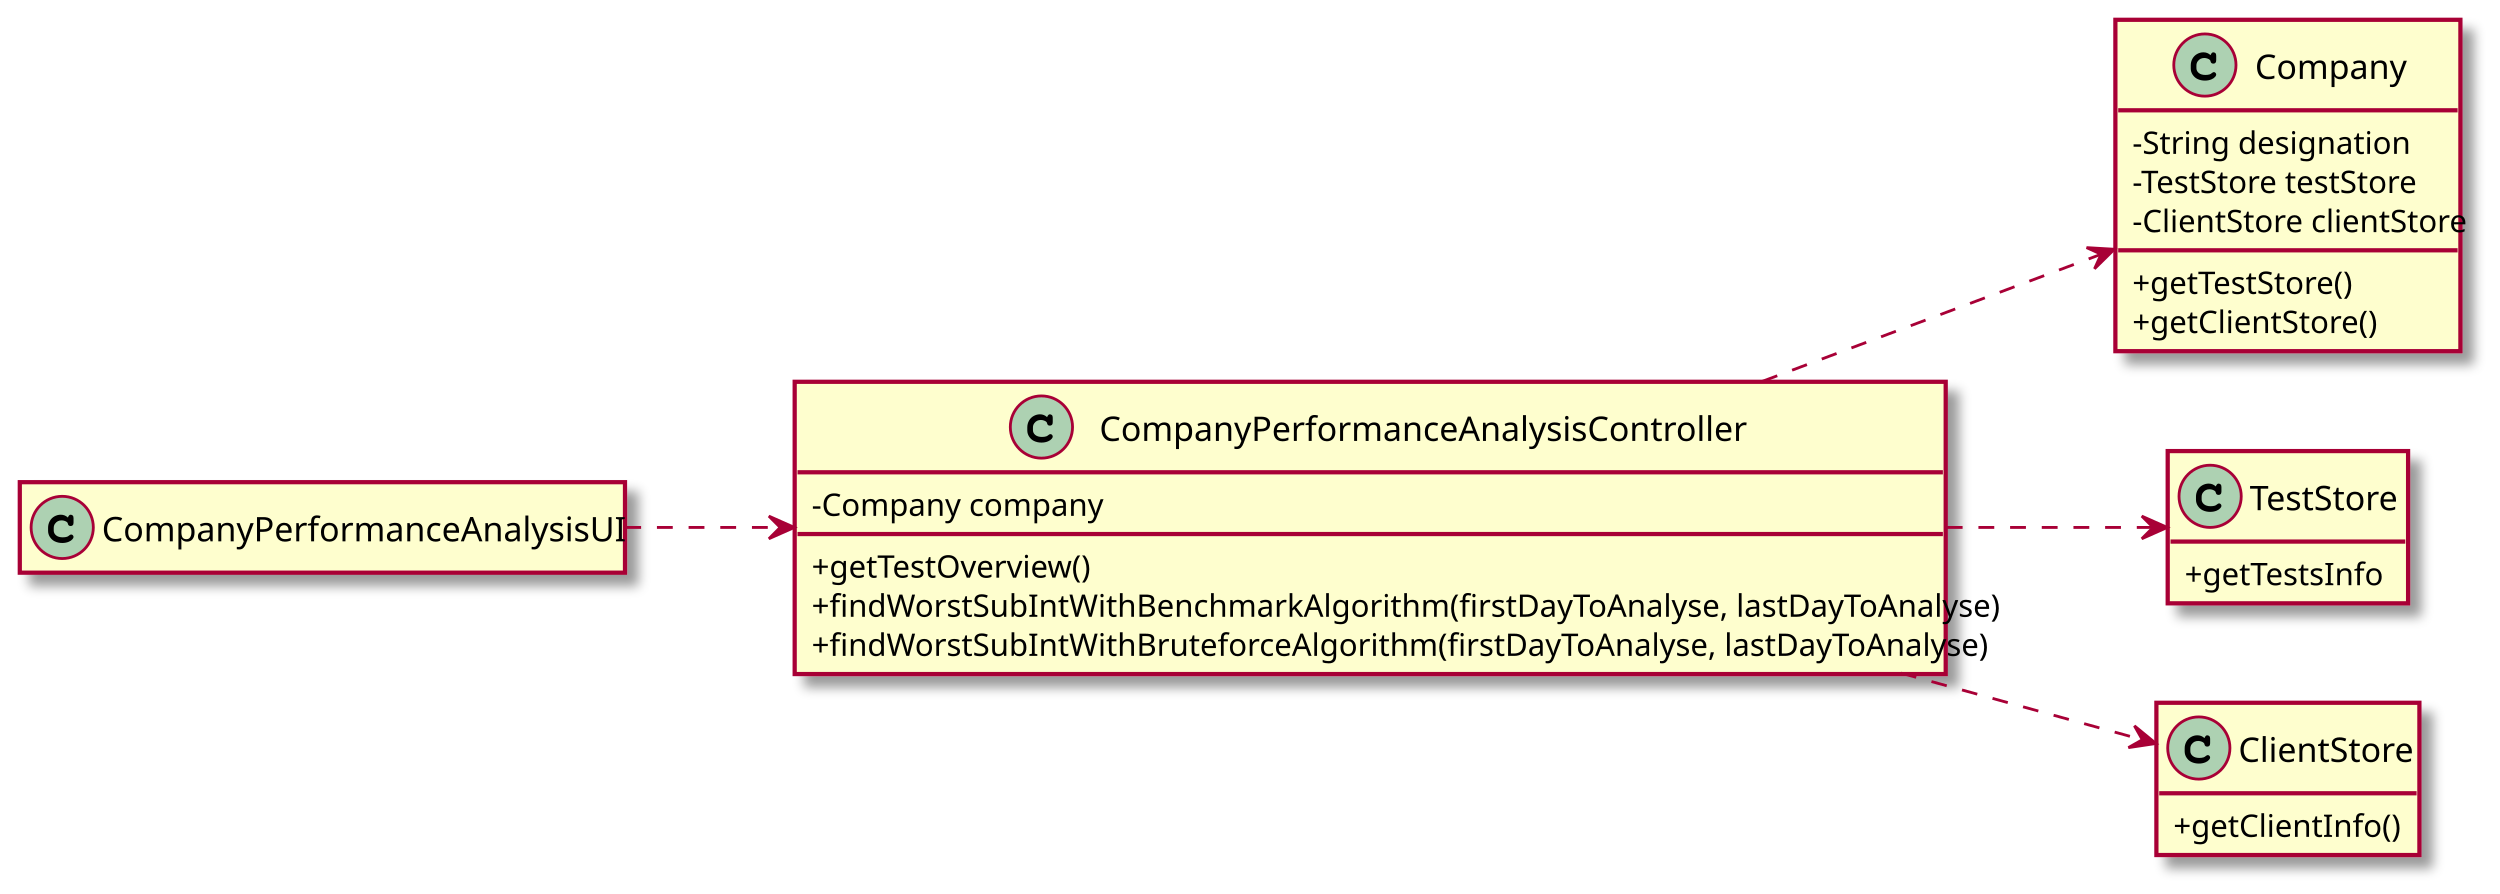
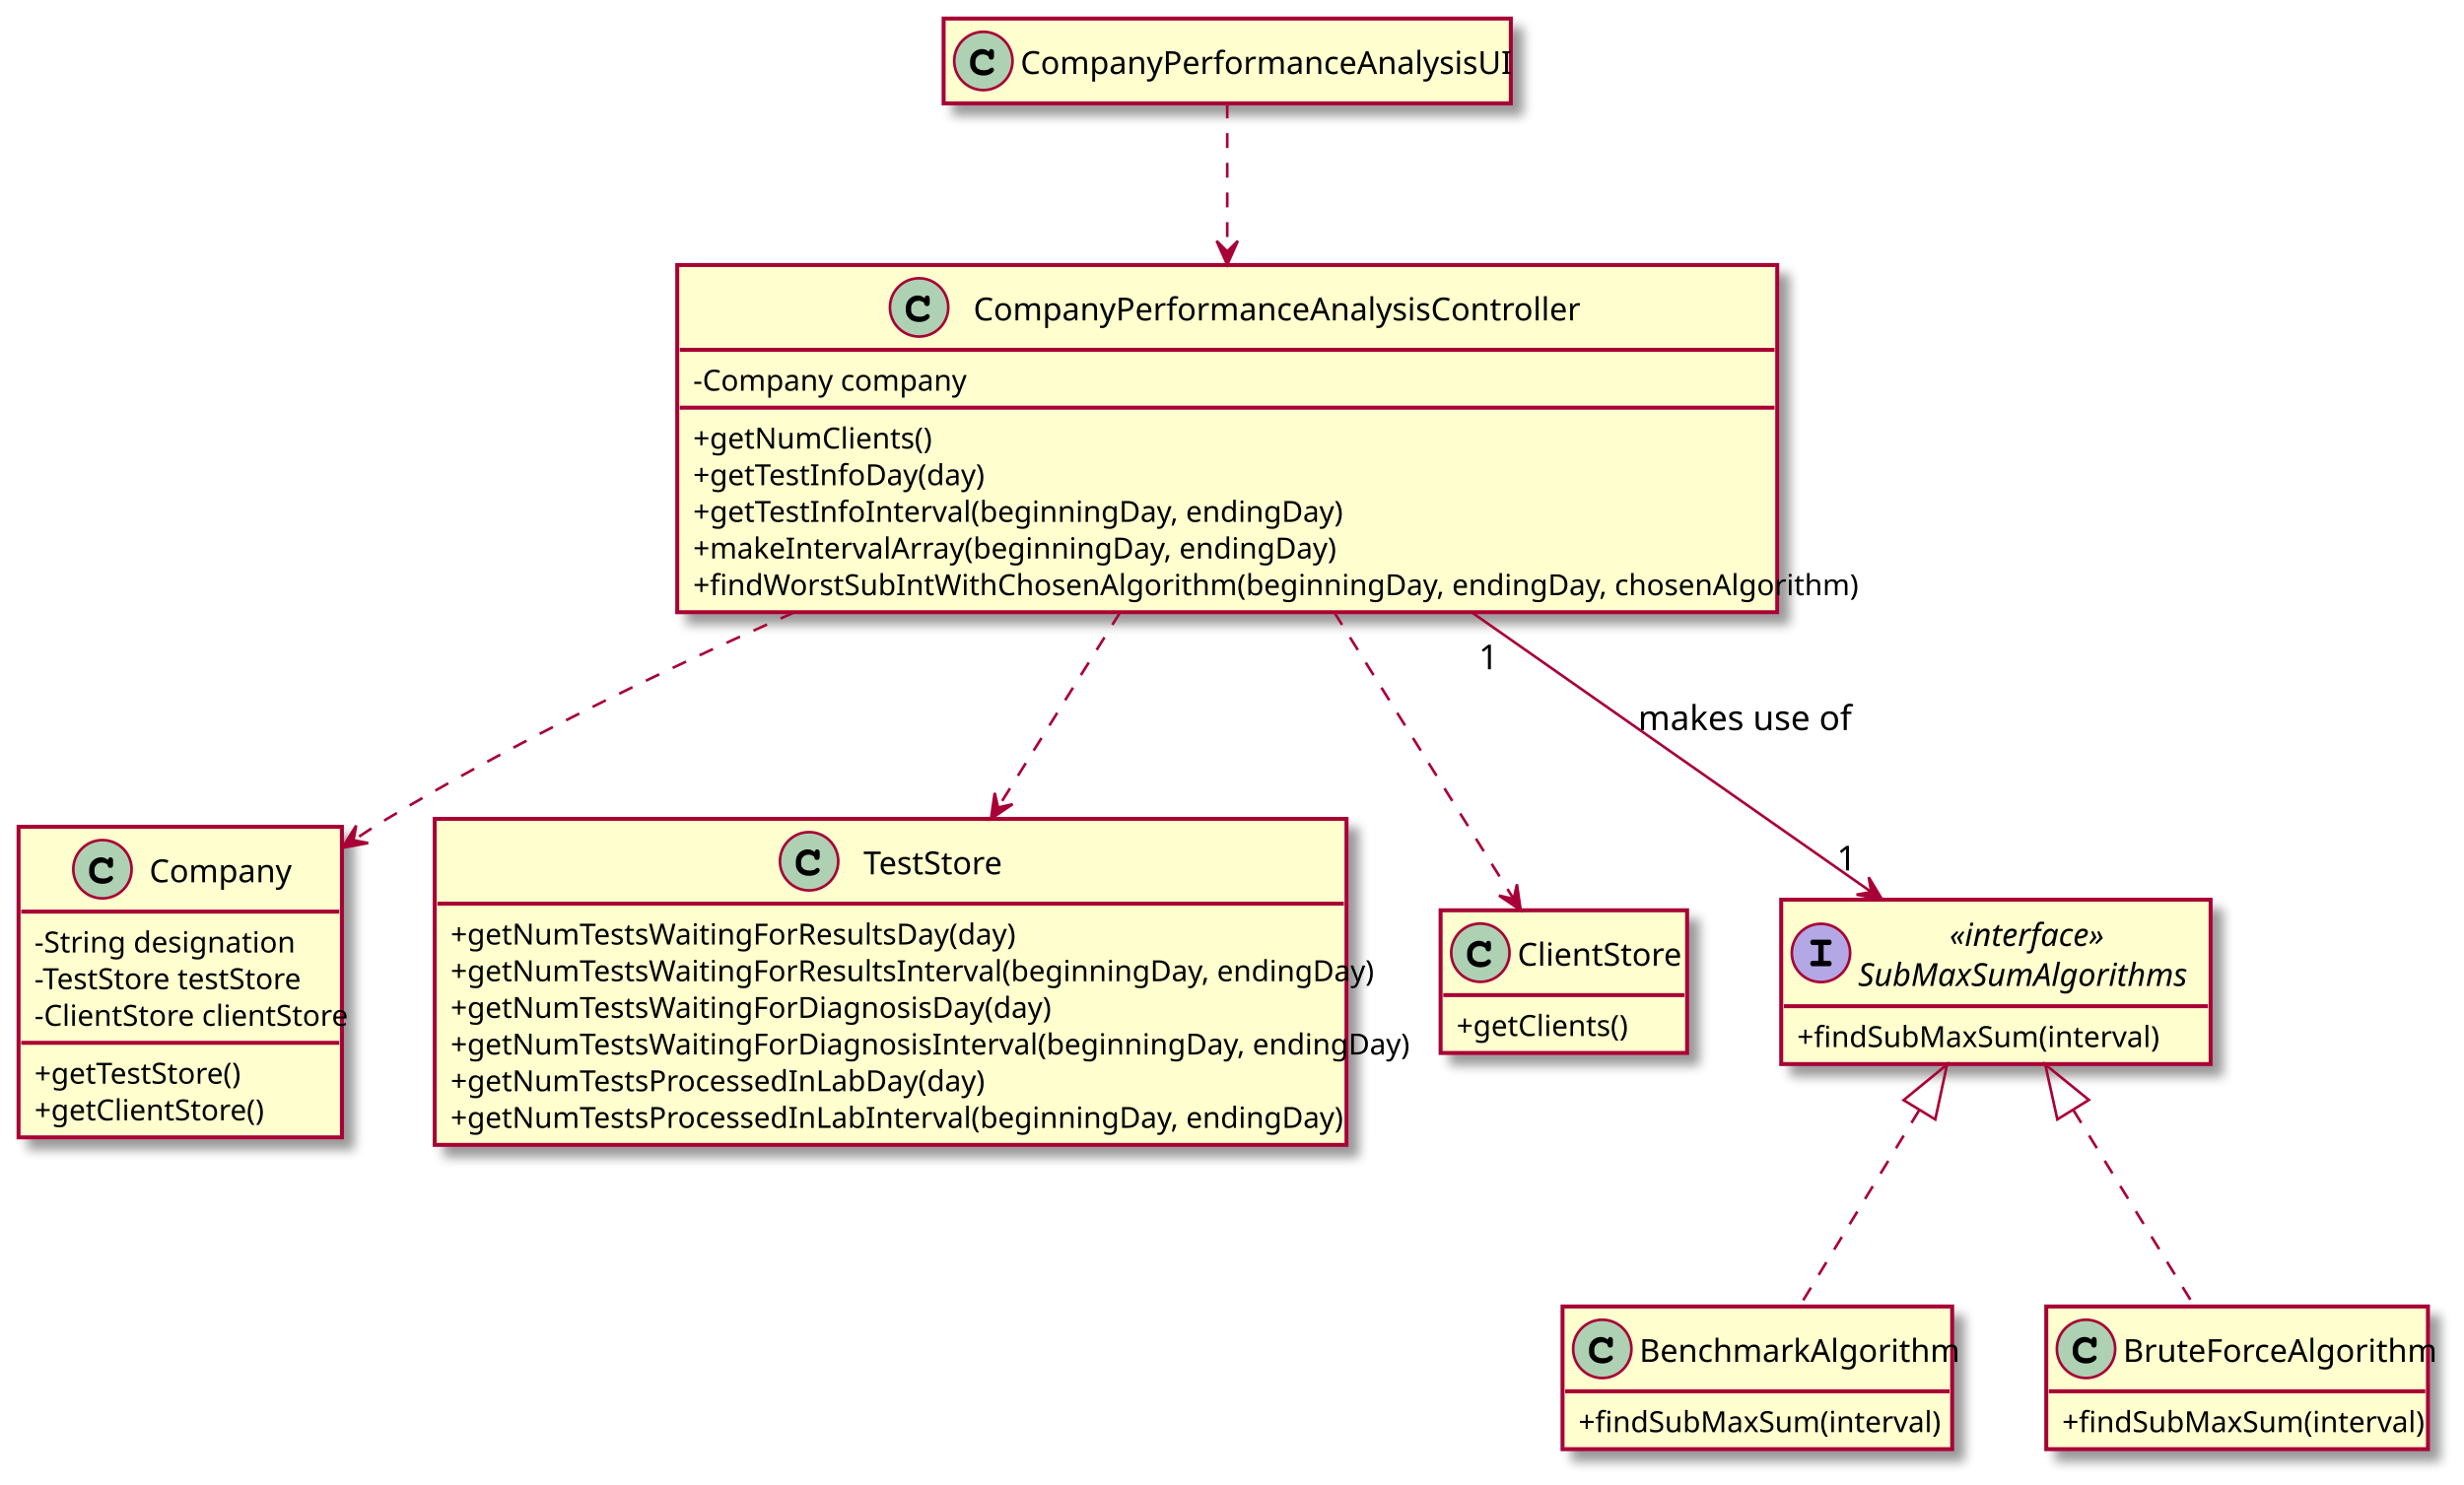
- <svg xmlns="http://www.w3.org/2000/svg" contentScriptType="application/ecmascript" contentStyleType="text/css" height="395px" preserveAspectRatio="none" style="width:1105px;height:395px;background:#FFFFFF;" version="1.1" viewBox="0 0 1105 395" width="1105px" zoomAndPan="magnify">
+ <svg xmlns="http://www.w3.org/2000/svg" contentScriptType="application/ecmascript" contentStyleType="text/css" height="700px" preserveAspectRatio="none" style="width:1162px;height:700px;background:#FFFFFF;" version="1.1" viewBox="0 0 1162 700" width="1162.5px" zoomAndPan="magnify">
  <defs>
-     <filter height="300%" id="flgx5p8wr7rjg" width="300%" x="-1" y="-1">
+     <filter height="300%" id="f12dt2mc6nvc9p" width="300%" x="-1" y="-1">
      <feGaussianBlur result="blurOut" stdDeviation="2.5" />
      <feColorMatrix in="blurOut" result="blurOut2" type="matrix" values="0 0 0 0 0 0 0 0 0 0 0 0 0 0 0 0 0 0 .4 0" />
      <feOffset dx="5.0" dy="5.0" in="blurOut2" result="blurOut3" />
      <feBlend in="SourceGraphic" in2="blurOut3" mode="normal" />
    </filter>
  </defs>
  <g>
-     <rect codeLine="6" fill="#FEFECE" filter="url(#flgx5p8wr7rjg)" height="146.475" id="Company" style="stroke:#A80036;stroke-width:1.875;" width="152.5" x="935" y="8.75" />
-     <ellipse cx="974.562" cy="28.75" fill="#ADD1B2" rx="13.75" ry="13.75" style="stroke:#A80036;stroke-width:1.25;" />
-     <path d="M977.062,24.375 Q977.316,23.75 977.609,23.438 Q977.902,23.125 978.234,23.125 Q978.82,23.125 979.191,23.477 Q979.562,23.828 979.562,24.648 L979.562,26.602 Q979.562,27.422 979.211,27.773 Q978.859,28.125 978.312,28.125 Q977.824,28.125 977.512,27.91 Q977.199,27.695 977.062,27.129 Q977.004,26.738 976.789,26.523 Q976.398,26.113 975.695,25.879 Q974.992,25.625 974.289,25.625 Q973.41,25.625 972.668,25.977 Q971.945,26.328 971.379,27.109 Q970.812,27.891 970.812,28.965 L970.812,30.117 Q970.812,31.406 971.867,32.266 Q972.922,33.125 974.797,33.125 Q975.91,33.125 976.691,32.871 Q977.141,32.734 977.648,32.285 Q977.981,32.031 978.156,31.953 Q978.332,31.875 978.547,31.875 Q978.957,31.875 979.25,32.207 Q979.562,32.52 979.562,32.969 Q979.562,33.398 979.133,33.906 Q978.508,34.648 977.512,35.059 Q976.203,35.625 974.602,35.625 Q972.727,35.625 971.223,34.883 Q970.012,34.297 969.152,33.027 Q968.312,31.758 968.312,30.254 L968.312,28.887 Q968.312,27.324 969.055,25.957 Q969.816,24.59 971.125,23.867 Q972.453,23.125 973.938,23.125 Q974.836,23.125 975.617,23.438 Q976.398,23.75 977.062,24.375 Z " fill="#000000" />
-     <text fill="#000000" font-family="sans-serif" font-size="15" lengthAdjust="spacing" textLength="66.25" x="996.688" y="34.888">Company</text>
-     <line style="stroke:#A80036;stroke-width:1.875;" x1="936.25" x2="1086.25" y1="48.75" y2="48.75" />
-     <text fill="#000000" font-family="sans-serif" font-size="13.75" lengthAdjust="spacing" textLength="112.5" x="942.5" y="68.024">-String designation</text>
-     <text fill="#000000" font-family="sans-serif" font-size="13.75" lengthAdjust="spacing" textLength="122.5" x="942.5" y="85.319">-TestStore testStore</text>
-     <text fill="#000000" font-family="sans-serif" font-size="13.75" lengthAdjust="spacing" textLength="137.5" x="942.5" y="102.614">-ClientStore clientStore</text>
-     <line style="stroke:#A80036;stroke-width:1.875;" x1="936.25" x2="1086.25" y1="110.635" y2="110.635" />
-     <text fill="#000000" font-family="sans-serif" font-size="13.75" lengthAdjust="spacing" textLength="95" x="942.5" y="129.908">+getTestStore()</text>
-     <text fill="#000000" font-family="sans-serif" font-size="13.75" lengthAdjust="spacing" textLength="101.25" x="942.5" y="147.203">+getClientStore()</text>
-     <rect codeLine="14" fill="#FEFECE" filter="url(#flgx5p8wr7rjg)" height="67.295" id="TestStore" style="stroke:#A80036;stroke-width:1.875;" width="106.25" x="958.125" y="199.375" />
-     <ellipse cx="976.875" cy="219.375" fill="#ADD1B2" rx="13.75" ry="13.75" style="stroke:#A80036;stroke-width:1.25;" />
-     <path d="M979.375,215 Q979.629,214.375 979.922,214.062 Q980.215,213.75 980.547,213.75 Q981.133,213.75 981.504,214.102 Q981.875,214.453 981.875,215.273 L981.875,217.227 Q981.875,218.047 981.523,218.398 Q981.172,218.75 980.625,218.75 Q980.137,218.75 979.824,218.535 Q979.512,218.32 979.375,217.754 Q979.316,217.363 979.102,217.148 Q978.711,216.738 978.008,216.504 Q977.305,216.25 976.602,216.25 Q975.723,216.25 974.981,216.602 Q974.258,216.953 973.691,217.734 Q973.125,218.516 973.125,219.59 L973.125,220.742 Q973.125,222.031 974.18,222.891 Q975.234,223.75 977.109,223.75 Q978.223,223.75 979.004,223.496 Q979.453,223.359 979.961,222.91 Q980.293,222.656 980.469,222.578 Q980.644,222.5 980.859,222.5 Q981.269,222.5 981.562,222.832 Q981.875,223.144 981.875,223.594 Q981.875,224.023 981.445,224.531 Q980.82,225.273 979.824,225.684 Q978.516,226.25 976.914,226.25 Q975.039,226.25 973.535,225.508 Q972.324,224.922 971.465,223.652 Q970.625,222.383 970.625,220.879 L970.625,219.512 Q970.625,217.949 971.367,216.582 Q972.129,215.215 973.438,214.492 Q974.766,213.75 976.25,213.75 Q977.148,213.75 977.93,214.062 Q978.711,214.375 979.375,215 Z " fill="#000000" />
-     <text fill="#000000" font-family="sans-serif" font-size="15" lengthAdjust="spacing" textLength="66.25" x="994.375" y="225.513">TestStore</text>
-     <line style="stroke:#A80036;stroke-width:1.875;" x1="959.375" x2="1063.125" y1="239.375" y2="239.375" />
-     <text fill="#000000" font-family="sans-serif" font-size="13.75" lengthAdjust="spacing" textLength="82.5" x="965.625" y="258.649">+getTestsInfo</text>
-     <rect codeLine="18" fill="#FEFECE" filter="url(#flgx5p8wr7rjg)" height="67.295" id="ClientStore" style="stroke:#A80036;stroke-width:1.875;" width="116.25" x="953.125" y="310.625" />
-     <ellipse cx="971.875" cy="330.625" fill="#ADD1B2" rx="13.75" ry="13.75" style="stroke:#A80036;stroke-width:1.25;" />
-     <path d="M974.375,326.25 Q974.629,325.625 974.922,325.312 Q975.215,325 975.547,325 Q976.133,325 976.504,325.352 Q976.875,325.703 976.875,326.523 L976.875,328.477 Q976.875,329.297 976.523,329.648 Q976.172,330 975.625,330 Q975.137,330 974.824,329.785 Q974.512,329.57 974.375,329.004 Q974.316,328.613 974.102,328.398 Q973.711,327.988 973.008,327.754 Q972.305,327.5 971.602,327.5 Q970.723,327.5 969.981,327.852 Q969.258,328.203 968.691,328.984 Q968.125,329.766 968.125,330.84 L968.125,331.992 Q968.125,333.281 969.18,334.141 Q970.234,335 972.109,335 Q973.223,335 974.004,334.746 Q974.453,334.609 974.961,334.16 Q975.293,333.906 975.469,333.828 Q975.644,333.75 975.859,333.75 Q976.269,333.75 976.562,334.082 Q976.875,334.394 976.875,334.844 Q976.875,335.273 976.445,335.781 Q975.82,336.523 974.824,336.934 Q973.516,337.5 971.914,337.5 Q970.039,337.5 968.535,336.758 Q967.324,336.172 966.465,334.902 Q965.625,333.633 965.625,332.129 L965.625,330.762 Q965.625,329.199 966.367,327.832 Q967.129,326.465 968.438,325.742 Q969.766,325 971.25,325 Q972.148,325 972.93,325.312 Q973.711,325.625 974.375,326.25 Z " fill="#000000" />
-     <text fill="#000000" font-family="sans-serif" font-size="15" lengthAdjust="spacing" textLength="76.25" x="989.375" y="336.763">ClientStore</text>
-     <line style="stroke:#A80036;stroke-width:1.875;" x1="954.375" x2="1068.125" y1="350.625" y2="350.625" />
-     <text fill="#000000" font-family="sans-serif" font-size="13.75" lengthAdjust="spacing" textLength="91.25" x="960.625" y="369.899">+getClientInfo()</text>
-     <rect codeLine="22" fill="#FEFECE" filter="url(#flgx5p8wr7rjg)" height="129.18" id="CompanyPerformanceAnalysisController" style="stroke:#A80036;stroke-width:1.875;" width="508.75" x="351.25" y="168.75" />
-     <ellipse cx="460.312" cy="188.75" fill="#ADD1B2" rx="13.75" ry="13.75" style="stroke:#A80036;stroke-width:1.25;" />
-     <path d="M462.812,184.375 Q463.066,183.75 463.359,183.438 Q463.652,183.125 463.984,183.125 Q464.57,183.125 464.941,183.477 Q465.312,183.828 465.312,184.648 L465.312,186.602 Q465.312,187.422 464.961,187.773 Q464.609,188.125 464.062,188.125 Q463.574,188.125 463.262,187.91 Q462.949,187.695 462.812,187.129 Q462.754,186.738 462.539,186.523 Q462.148,186.113 461.445,185.879 Q460.742,185.625 460.039,185.625 Q459.16,185.625 458.418,185.977 Q457.695,186.328 457.129,187.109 Q456.562,187.891 456.562,188.965 L456.562,190.117 Q456.562,191.406 457.617,192.266 Q458.672,193.125 460.547,193.125 Q461.66,193.125 462.441,192.871 Q462.891,192.734 463.398,192.285 Q463.731,192.031 463.906,191.953 Q464.082,191.875 464.297,191.875 Q464.707,191.875 465,192.207 Q465.312,192.519 465.312,192.969 Q465.312,193.398 464.883,193.906 Q464.258,194.648 463.262,195.059 Q461.953,195.625 460.352,195.625 Q458.477,195.625 456.973,194.883 Q455.762,194.297 454.902,193.027 Q454.062,191.758 454.062,190.254 L454.062,188.887 Q454.062,187.324 454.805,185.957 Q455.566,184.59 456.875,183.867 Q458.203,183.125 459.688,183.125 Q460.586,183.125 461.367,183.438 Q462.148,183.75 462.812,184.375 Z " fill="#000000" />
-     <text fill="#000000" font-family="sans-serif" font-size="15" lengthAdjust="spacing" textLength="280" x="485.938" y="194.888">CompanyPerformanceAnalysisController</text>
-     <line style="stroke:#A80036;stroke-width:1.875;" x1="352.5" x2="858.75" y1="208.75" y2="208.75" />
-     <text fill="#000000" font-family="sans-serif" font-size="13.75" lengthAdjust="spacing" textLength="120" x="358.75" y="228.024">-Company company</text>
-     <line style="stroke:#A80036;stroke-width:1.875;" x1="352.5" x2="858.75" y1="236.045" y2="236.045" />
-     <text fill="#000000" font-family="sans-serif" font-size="13.75" lengthAdjust="spacing" textLength="122.5" x="358.75" y="255.319">+getTestOverview()</text>
-     <text fill="#000000" font-family="sans-serif" font-size="13.75" lengthAdjust="spacing" textLength="493.75" x="358.75" y="272.613">+findWorstSubIntWithBenchmarkAlgorithm(firstDayToAnalyse, lastDayToAnalyse)</text>
-     <text fill="#000000" font-family="sans-serif" font-size="13.75" lengthAdjust="spacing" textLength="491.25" x="358.75" y="289.908">+findWorstSubIntWithBruteforceAlgorithm(firstDayToAnalyse, lastDayToAnalyse)</text>
-     <rect codeLine="29" fill="#FEFECE" filter="url(#flgx5p8wr7rjg)" height="40" id="CompanyPerformanceAnalysisUI" style="stroke:#A80036;stroke-width:1.875;" width="267.5" x="8.75" y="213.125" />
-     <ellipse cx="27.5" cy="233.125" fill="#ADD1B2" rx="13.75" ry="13.75" style="stroke:#A80036;stroke-width:1.25;" />
-     <path d="M30,228.75 Q30.254,228.125 30.547,227.812 Q30.84,227.5 31.172,227.5 Q31.758,227.5 32.129,227.852 Q32.5,228.203 32.5,229.023 L32.5,230.977 Q32.5,231.797 32.148,232.148 Q31.797,232.5 31.25,232.5 Q30.762,232.5 30.449,232.285 Q30.137,232.07 30,231.504 Q29.941,231.113 29.727,230.898 Q29.336,230.488 28.633,230.254 Q27.93,230 27.227,230 Q26.348,230 25.605,230.352 Q24.883,230.703 24.316,231.484 Q23.75,232.266 23.75,233.34 L23.75,234.492 Q23.75,235.781 24.805,236.641 Q25.859,237.5 27.734,237.5 Q28.848,237.5 29.629,237.246 Q30.078,237.109 30.586,236.66 Q30.918,236.406 31.094,236.328 Q31.27,236.25 31.484,236.25 Q31.895,236.25 32.188,236.582 Q32.5,236.894 32.5,237.344 Q32.5,237.773 32.07,238.281 Q31.445,239.023 30.449,239.434 Q29.141,240 27.539,240 Q25.664,240 24.16,239.258 Q22.949,238.672 22.09,237.402 Q21.25,236.133 21.25,234.629 L21.25,233.262 Q21.25,231.699 21.992,230.332 Q22.754,228.965 24.062,228.242 Q25.391,227.5 26.875,227.5 Q27.773,227.5 28.555,227.812 Q29.336,228.125 30,228.75 Z " fill="#000000" />
-     <text fill="#000000" font-family="sans-serif" font-size="15" lengthAdjust="spacing" textLength="227.5" x="45" y="239.263">CompanyPerformanceAnalysisUI</text>
-     <path codeLine="32" d="M276.363,233.125 C297.988,233.125 321.012,233.125 344.462,233.125 " fill="none" id="CompanyPerformanceAnalysisUI-to-CompanyPerformanceAnalysisController" style="stroke:#A80036;stroke-width:1.25;stroke-dasharray:7.0,7.0;" />
-     <polygon fill="#A80036" points="351.087,233.125,339.837,228.125,344.837,233.125,339.837,238.125,351.087,233.125" style="stroke:#A80036;stroke-width:1.25;" />
-     <path codeLine="33" d="M779,168.537 C830.812,149.1 885.275,128.675 928.288,112.525 " fill="none" id="CompanyPerformanceAnalysisController-to-Company" style="stroke:#A80036;stroke-width:1.25;stroke-dasharray:7.0,7.0;" />
-     <polygon fill="#A80036" points="934.55,110.175,922.261,109.444,928.698,112.37,925.772,118.807,934.55,110.175" style="stroke:#A80036;stroke-width:1.25;" />
-     <path codeLine="34" d="M840.212,297.512 C879.388,308.325 916.913,318.688 946.688,326.9 " fill="none" id="CompanyPerformanceAnalysisController-to-ClientStore" style="stroke:#A80036;stroke-width:1.25;stroke-dasharray:7.0,7.0;" />
-     <polygon fill="#A80036" points="952.925,328.625,943.41,320.812,946.9,326.962,940.75,330.452,952.925,328.625" style="stroke:#A80036;stroke-width:1.25;" />
-     <path codeLine="35" d="M860.462,233.125 C894.337,233.125 926.112,233.125 951.575,233.125 " fill="none" id="CompanyPerformanceAnalysisController-to-TestStore" style="stroke:#A80036;stroke-width:1.25;stroke-dasharray:7.0,7.0;" />
-     <polygon fill="#A80036" points="957.913,233.125,946.663,228.125,951.663,233.125,946.663,238.125,957.913,233.125" style="stroke:#A80036;stroke-width:1.25;" />
+     <rect codeLine="7" fill="#FEFECE" filter="url(#f12dt2mc6nvc9p)" height="146.475" id="Company" style="stroke:#A80036;stroke-width:1.875;" width="152.5" x="8.75" y="390" />
+     <ellipse cx="48.312" cy="410" fill="#ADD1B2" rx="13.75" ry="13.75" style="stroke:#A80036;stroke-width:1.25;" />
+     <path d="M50.812,405.625 Q51.066,405 51.359,404.688 Q51.652,404.375 51.984,404.375 Q52.57,404.375 52.941,404.727 Q53.312,405.078 53.312,405.898 L53.312,407.852 Q53.312,408.672 52.961,409.023 Q52.609,409.375 52.062,409.375 Q51.574,409.375 51.262,409.16 Q50.949,408.945 50.812,408.379 Q50.754,407.988 50.539,407.773 Q50.148,407.363 49.445,407.129 Q48.742,406.875 48.039,406.875 Q47.16,406.875 46.418,407.227 Q45.695,407.578 45.129,408.359 Q44.562,409.141 44.562,410.215 L44.562,411.367 Q44.562,412.656 45.617,413.516 Q46.672,414.375 48.547,414.375 Q49.66,414.375 50.441,414.121 Q50.891,413.984 51.398,413.535 Q51.73,413.281 51.906,413.203 Q52.082,413.125 52.297,413.125 Q52.707,413.125 53,413.457 Q53.312,413.769 53.312,414.219 Q53.312,414.648 52.883,415.156 Q52.258,415.898 51.262,416.309 Q49.953,416.875 48.352,416.875 Q46.477,416.875 44.973,416.133 Q43.762,415.547 42.902,414.277 Q42.062,413.008 42.062,411.504 L42.062,410.137 Q42.062,408.574 42.805,407.207 Q43.566,405.84 44.875,405.117 Q46.203,404.375 47.688,404.375 Q48.586,404.375 49.367,404.688 Q50.148,405 50.812,405.625 Z " fill="#000000" />
+     <text fill="#000000" font-family="sans-serif" font-size="15" lengthAdjust="spacing" textLength="66.25" x="70.438" y="416.138">Company</text>
+     <line style="stroke:#A80036;stroke-width:1.875;" x1="10" x2="160" y1="430" y2="430" />
+     <text fill="#000000" font-family="sans-serif" font-size="13.75" lengthAdjust="spacing" textLength="112.5" x="16.25" y="449.274">-String designation</text>
+     <text fill="#000000" font-family="sans-serif" font-size="13.75" lengthAdjust="spacing" textLength="122.5" x="16.25" y="466.569">-TestStore testStore</text>
+     <text fill="#000000" font-family="sans-serif" font-size="13.75" lengthAdjust="spacing" textLength="137.5" x="16.25" y="483.863">-ClientStore clientStore</text>
+     <line style="stroke:#A80036;stroke-width:1.875;" x1="10" x2="160" y1="491.885" y2="491.885" />
+     <text fill="#000000" font-family="sans-serif" font-size="13.75" lengthAdjust="spacing" textLength="95" x="16.25" y="511.158">+getTestStore()</text>
+     <text fill="#000000" font-family="sans-serif" font-size="13.75" lengthAdjust="spacing" textLength="101.25" x="16.25" y="528.453">+getClientStore()</text>
+     <rect codeLine="15" fill="#FEFECE" filter="url(#f12dt2mc6nvc9p)" height="153.769" id="TestStore" style="stroke:#A80036;stroke-width:1.875;" width="430" x="205" y="386.25" />
+     <ellipse cx="381.562" cy="406.25" fill="#ADD1B2" rx="13.75" ry="13.75" style="stroke:#A80036;stroke-width:1.25;" />
+     <path d="M384.062,401.875 Q384.316,401.25 384.609,400.938 Q384.902,400.625 385.234,400.625 Q385.82,400.625 386.191,400.977 Q386.562,401.328 386.562,402.148 L386.562,404.102 Q386.562,404.922 386.211,405.273 Q385.859,405.625 385.312,405.625 Q384.824,405.625 384.512,405.41 Q384.199,405.195 384.062,404.629 Q384.004,404.238 383.789,404.023 Q383.398,403.613 382.695,403.379 Q381.992,403.125 381.289,403.125 Q380.41,403.125 379.668,403.477 Q378.945,403.828 378.379,404.609 Q377.812,405.391 377.812,406.465 L377.812,407.617 Q377.812,408.906 378.867,409.766 Q379.922,410.625 381.797,410.625 Q382.91,410.625 383.691,410.371 Q384.141,410.234 384.648,409.785 Q384.981,409.531 385.156,409.453 Q385.332,409.375 385.547,409.375 Q385.957,409.375 386.25,409.707 Q386.562,410.019 386.562,410.469 Q386.562,410.898 386.133,411.406 Q385.508,412.148 384.512,412.559 Q383.203,413.125 381.602,413.125 Q379.727,413.125 378.223,412.383 Q377.012,411.797 376.152,410.527 Q375.312,409.258 375.312,407.754 L375.312,406.387 Q375.312,404.824 376.055,403.457 Q376.816,402.09 378.125,401.367 Q379.453,400.625 380.938,400.625 Q381.836,400.625 382.617,400.938 Q383.398,401.25 384.062,401.875 Z " fill="#000000" />
+     <text fill="#000000" font-family="sans-serif" font-size="15" lengthAdjust="spacing" textLength="66.25" x="407.188" y="412.388">TestStore</text>
+     <line style="stroke:#A80036;stroke-width:1.875;" x1="206.25" x2="633.75" y1="426.25" y2="426.25" />
+     <text fill="#000000" font-family="sans-serif" font-size="13.75" lengthAdjust="spacing" textLength="251.25" x="212.5" y="445.524">+getNumTestsWaitingForResultsDay(day)</text>
+     <text fill="#000000" font-family="sans-serif" font-size="13.75" lengthAdjust="spacing" textLength="401.25" x="212.5" y="462.819">+getNumTestsWaitingForResultsInterval(beginningDay, endingDay)</text>
+     <text fill="#000000" font-family="sans-serif" font-size="13.75" lengthAdjust="spacing" textLength="265" x="212.5" y="480.113">+getNumTestsWaitingForDiagnosisDay(day)</text>
+     <text fill="#000000" font-family="sans-serif" font-size="13.75" lengthAdjust="spacing" textLength="415" x="212.5" y="497.408">+getNumTestsWaitingForDiagnosisInterval(beginningDay, endingDay)</text>
+     <text fill="#000000" font-family="sans-serif" font-size="13.75" lengthAdjust="spacing" textLength="240" x="212.5" y="514.703">+getNumTestsProcessedInLabDay(day)</text>
+     <text fill="#000000" font-family="sans-serif" font-size="13.75" lengthAdjust="spacing" textLength="390" x="212.5" y="531.998">+getNumTestsProcessedInLabInterval(beginningDay, endingDay)</text>
+     <rect codeLine="24" fill="#FEFECE" filter="url(#f12dt2mc6nvc9p)" height="67.295" id="ClientStore" style="stroke:#A80036;stroke-width:1.875;" width="116.25" x="679.375" y="429.375" />
+     <ellipse cx="698.125" cy="449.375" fill="#ADD1B2" rx="13.75" ry="13.75" style="stroke:#A80036;stroke-width:1.25;" />
+     <path d="M700.625,445 Q700.879,444.375 701.172,444.062 Q701.465,443.75 701.797,443.75 Q702.383,443.75 702.754,444.102 Q703.125,444.453 703.125,445.273 L703.125,447.227 Q703.125,448.047 702.773,448.398 Q702.422,448.75 701.875,448.75 Q701.387,448.75 701.074,448.535 Q700.762,448.32 700.625,447.754 Q700.566,447.363 700.352,447.148 Q699.961,446.738 699.258,446.504 Q698.555,446.25 697.852,446.25 Q696.973,446.25 696.231,446.602 Q695.508,446.953 694.941,447.734 Q694.375,448.516 694.375,449.59 L694.375,450.742 Q694.375,452.031 695.43,452.891 Q696.484,453.75 698.359,453.75 Q699.473,453.75 700.254,453.496 Q700.703,453.359 701.211,452.91 Q701.543,452.656 701.719,452.578 Q701.894,452.5 702.109,452.5 Q702.519,452.5 702.812,452.832 Q703.125,453.144 703.125,453.594 Q703.125,454.023 702.695,454.531 Q702.07,455.273 701.074,455.684 Q699.766,456.25 698.164,456.25 Q696.289,456.25 694.785,455.508 Q693.574,454.922 692.715,453.652 Q691.875,452.383 691.875,450.879 L691.875,449.512 Q691.875,447.949 692.617,446.582 Q693.379,445.215 694.688,444.492 Q696.016,443.75 697.5,443.75 Q698.398,443.75 699.18,444.062 Q699.961,444.375 700.625,445 Z " fill="#000000" />
+     <text fill="#000000" font-family="sans-serif" font-size="15" lengthAdjust="spacing" textLength="76.25" x="715.625" y="455.513">ClientStore</text>
+     <line style="stroke:#A80036;stroke-width:1.875;" x1="680.625" x2="794.375" y1="469.375" y2="469.375" />
+     <text fill="#000000" font-family="sans-serif" font-size="13.75" lengthAdjust="spacing" textLength="76.25" x="686.875" y="488.649">+getClients()</text>
+     <rect codeLine="28" fill="#FEFECE" filter="url(#f12dt2mc6nvc9p)" height="163.769" id="CompanyPerformanceAnalysisController" style="stroke:#A80036;stroke-width:1.875;" width="518.75" x="319.375" y="125" />
+     <ellipse cx="433.438" cy="145" fill="#ADD1B2" rx="13.75" ry="13.75" style="stroke:#A80036;stroke-width:1.25;" />
+     <path d="M435.938,140.625 Q436.191,140 436.484,139.688 Q436.777,139.375 437.109,139.375 Q437.695,139.375 438.066,139.727 Q438.438,140.078 438.438,140.898 L438.438,142.852 Q438.438,143.672 438.086,144.023 Q437.734,144.375 437.188,144.375 Q436.699,144.375 436.387,144.16 Q436.074,143.945 435.938,143.379 Q435.879,142.988 435.664,142.773 Q435.273,142.363 434.57,142.129 Q433.867,141.875 433.164,141.875 Q432.285,141.875 431.543,142.227 Q430.82,142.578 430.254,143.359 Q429.688,144.141 429.688,145.215 L429.688,146.367 Q429.688,147.656 430.742,148.516 Q431.797,149.375 433.672,149.375 Q434.785,149.375 435.566,149.121 Q436.016,148.984 436.523,148.535 Q436.856,148.281 437.031,148.203 Q437.207,148.125 437.422,148.125 Q437.832,148.125 438.125,148.457 Q438.438,148.769 438.438,149.219 Q438.438,149.648 438.008,150.156 Q437.383,150.898 436.387,151.309 Q435.078,151.875 433.477,151.875 Q431.602,151.875 430.098,151.133 Q428.887,150.547 428.027,149.277 Q427.188,148.008 427.188,146.504 L427.188,145.137 Q427.188,143.574 427.93,142.207 Q428.691,140.84 430,140.117 Q431.328,139.375 432.812,139.375 Q433.711,139.375 434.492,139.688 Q435.273,140 435.938,140.625 Z " fill="#000000" />
+     <text fill="#000000" font-family="sans-serif" font-size="15" lengthAdjust="spacing" textLength="280" x="459.062" y="151.138">CompanyPerformanceAnalysisController</text>
+     <line style="stroke:#A80036;stroke-width:1.875;" x1="320.625" x2="836.875" y1="165" y2="165" />
+     <text fill="#000000" font-family="sans-serif" font-size="13.75" lengthAdjust="spacing" textLength="120" x="326.875" y="184.274">-Company company</text>
+     <line style="stroke:#A80036;stroke-width:1.875;" x1="320.625" x2="836.875" y1="192.295" y2="192.295" />
+     <text fill="#000000" font-family="sans-serif" font-size="13.75" lengthAdjust="spacing" textLength="102.5" x="326.875" y="211.569">+getNumClients()</text>
+     <text fill="#000000" font-family="sans-serif" font-size="13.75" lengthAdjust="spacing" textLength="131.25" x="326.875" y="228.863">+getTestInfoDay(day)</text>
+     <text fill="#000000" font-family="sans-serif" font-size="13.75" lengthAdjust="spacing" textLength="281.25" x="326.875" y="246.158">+getTestInfoInterval(beginningDay, endingDay)</text>
+     <text fill="#000000" font-family="sans-serif" font-size="13.75" lengthAdjust="spacing" textLength="280" x="326.875" y="263.453">+makeIntervalArray(beginningDay, endingDay)</text>
+     <text fill="#000000" font-family="sans-serif" font-size="13.75" lengthAdjust="spacing" textLength="503.75" x="326.875" y="280.748">+findWorstSubIntWithChosenAlgorithm(beginningDay, endingDay, chosenAlgorithm)</text>
+     <rect codeLine="37" fill="#FEFECE" filter="url(#f12dt2mc6nvc9p)" height="40" id="CompanyPerformanceAnalysisUI" style="stroke:#A80036;stroke-width:1.875;" width="267.5" x="445" y="8.75" />
+     <ellipse cx="463.75" cy="28.75" fill="#ADD1B2" rx="13.75" ry="13.75" style="stroke:#A80036;stroke-width:1.25;" />
+     <path d="M466.25,24.375 Q466.504,23.75 466.797,23.438 Q467.09,23.125 467.422,23.125 Q468.008,23.125 468.379,23.477 Q468.75,23.828 468.75,24.648 L468.75,26.602 Q468.75,27.422 468.398,27.773 Q468.047,28.125 467.5,28.125 Q467.012,28.125 466.699,27.91 Q466.387,27.695 466.25,27.129 Q466.191,26.738 465.977,26.523 Q465.586,26.113 464.883,25.879 Q464.18,25.625 463.477,25.625 Q462.598,25.625 461.856,25.977 Q461.133,26.328 460.566,27.109 Q460,27.891 460,28.965 L460,30.117 Q460,31.406 461.055,32.266 Q462.109,33.125 463.984,33.125 Q465.098,33.125 465.879,32.871 Q466.328,32.734 466.836,32.285 Q467.168,32.031 467.344,31.953 Q467.519,31.875 467.734,31.875 Q468.144,31.875 468.438,32.207 Q468.75,32.52 468.75,32.969 Q468.75,33.398 468.32,33.906 Q467.695,34.648 466.699,35.059 Q465.391,35.625 463.789,35.625 Q461.914,35.625 460.41,34.883 Q459.199,34.297 458.34,33.027 Q457.5,31.758 457.5,30.254 L457.5,28.887 Q457.5,27.324 458.242,25.957 Q459.004,24.59 460.312,23.867 Q461.641,23.125 463.125,23.125 Q464.023,23.125 464.805,23.438 Q465.586,23.75 466.25,24.375 Z " fill="#000000" />
+     <text fill="#000000" font-family="sans-serif" font-size="15" lengthAdjust="spacing" textLength="227.5" x="481.25" y="34.888">CompanyPerformanceAnalysisUI</text>
+     <rect codeLine="40" fill="#FEFECE" filter="url(#f12dt2mc6nvc9p)" height="77.529" id="SubMaxSumAlgorithms" style="stroke:#A80036;stroke-width:1.875;" width="202.5" x="840" y="424.375" />
+     <ellipse cx="858.75" cy="449.492" fill="#B4A7E5" rx="13.75" ry="13.75" style="stroke:#A80036;stroke-width:1.25;" />
+     <path d="M860,445.742 L860,453.242 L862.5,453.242 L863.106,453.242 L863.75,454.023 L863.75,454.492 L863.75,454.961 L863.106,455.742 L862.5,455.742 L855,455.742 L854.394,455.742 L853.75,454.961 L853.75,454.492 L853.75,454.023 L854.394,453.242 L855,453.242 L857.5,453.242 L857.5,445.742 L855,445.742 L854.394,445.742 L853.75,444.961 L853.75,444.492 L853.75,444.023 L854.394,443.242 L855,443.242 L862.5,443.242 L863.106,443.242 L863.75,444.023 L863.75,444.492 L863.75,444.961 L863.106,445.742 L862.5,445.742 L860,445.742 Z " fill="#000000" />
+     <text fill="#000000" font-family="sans-serif" font-size="15" font-style="italic" lengthAdjust="spacing" textLength="76.25" x="919.375" y="446.196">«interface»</text>
+     <text fill="#000000" font-family="sans-serif" font-size="15" font-style="italic" lengthAdjust="spacing" textLength="162.5" x="876.25" y="465.063">SubMaxSumAlgorithms</text>
+     <line style="stroke:#A80036;stroke-width:1.875;" x1="841.25" x2="1041.25" y1="474.609" y2="474.609" />
+     <text fill="#000000" font-family="sans-serif" font-size="13.75" lengthAdjust="spacing" textLength="158.75" x="847.5" y="493.883">+findSubMaxSum(interval)</text>
+     <rect codeLine="58" fill="#FEFECE" filter="url(#f12dt2mc6nvc9p)" height="67.295" id="BenchmarkAlgorithm" style="stroke:#A80036;stroke-width:1.875;" width="183.75" x="736.875" y="616.25" />
+     <ellipse cx="755.625" cy="636.25" fill="#ADD1B2" rx="13.75" ry="13.75" style="stroke:#A80036;stroke-width:1.25;" />
+     <path d="M758.125,631.875 Q758.379,631.25 758.672,630.938 Q758.965,630.625 759.297,630.625 Q759.883,630.625 760.254,630.977 Q760.625,631.328 760.625,632.148 L760.625,634.102 Q760.625,634.922 760.273,635.273 Q759.922,635.625 759.375,635.625 Q758.887,635.625 758.574,635.41 Q758.262,635.195 758.125,634.629 Q758.066,634.238 757.852,634.023 Q757.461,633.613 756.758,633.379 Q756.055,633.125 755.352,633.125 Q754.473,633.125 753.731,633.477 Q753.008,633.828 752.441,634.609 Q751.875,635.391 751.875,636.465 L751.875,637.617 Q751.875,638.906 752.93,639.766 Q753.984,640.625 755.859,640.625 Q756.973,640.625 757.754,640.371 Q758.203,640.234 758.711,639.785 Q759.043,639.531 759.219,639.453 Q759.394,639.375 759.609,639.375 Q760.019,639.375 760.312,639.707 Q760.625,640.019 760.625,640.469 Q760.625,640.898 760.195,641.406 Q759.57,642.148 758.574,642.559 Q757.266,643.125 755.664,643.125 Q753.789,643.125 752.285,642.383 Q751.074,641.797 750.215,640.527 Q749.375,639.258 749.375,637.754 L749.375,636.387 Q749.375,634.824 750.117,633.457 Q750.879,632.09 752.188,631.367 Q753.516,630.625 755,630.625 Q755.898,630.625 756.68,630.938 Q757.461,631.25 758.125,631.875 Z " fill="#000000" />
+     <text fill="#000000" font-family="sans-serif" font-size="15" lengthAdjust="spacing" textLength="143.75" x="773.125" y="642.388">BenchmarkAlgorithm</text>
+     <line style="stroke:#A80036;stroke-width:1.875;" x1="738.125" x2="919.375" y1="656.25" y2="656.25" />
+     <text fill="#000000" font-family="sans-serif" font-size="13.75" lengthAdjust="spacing" textLength="158.75" x="744.375" y="675.524">+findSubMaxSum(interval)</text>
+     <rect codeLine="59" fill="#FEFECE" filter="url(#f12dt2mc6nvc9p)" height="67.295" id="BruteForceAlgorithm" style="stroke:#A80036;stroke-width:1.875;" width="180" x="965" y="616.25" />
+     <ellipse cx="983.75" cy="636.25" fill="#ADD1B2" rx="13.75" ry="13.75" style="stroke:#A80036;stroke-width:1.25;" />
+     <path d="M986.25,631.875 Q986.504,631.25 986.797,630.938 Q987.09,630.625 987.422,630.625 Q988.008,630.625 988.379,630.977 Q988.75,631.328 988.75,632.148 L988.75,634.102 Q988.75,634.922 988.398,635.273 Q988.047,635.625 987.5,635.625 Q987.012,635.625 986.699,635.41 Q986.387,635.195 986.25,634.629 Q986.191,634.238 985.977,634.023 Q985.586,633.613 984.883,633.379 Q984.18,633.125 983.477,633.125 Q982.598,633.125 981.856,633.477 Q981.133,633.828 980.566,634.609 Q980,635.391 980,636.465 L980,637.617 Q980,638.906 981.055,639.766 Q982.109,640.625 983.984,640.625 Q985.098,640.625 985.879,640.371 Q986.328,640.234 986.836,639.785 Q987.168,639.531 987.344,639.453 Q987.519,639.375 987.734,639.375 Q988.144,639.375 988.438,639.707 Q988.75,640.019 988.75,640.469 Q988.75,640.898 988.32,641.406 Q987.695,642.148 986.699,642.559 Q985.391,643.125 983.789,643.125 Q981.914,643.125 980.41,642.383 Q979.199,641.797 978.34,640.527 Q977.5,639.258 977.5,637.754 L977.5,636.387 Q977.5,634.824 978.242,633.457 Q979.004,632.09 980.312,631.367 Q981.641,630.625 983.125,630.625 Q984.023,630.625 984.805,630.938 Q985.586,631.25 986.25,631.875 Z " fill="#000000" />
+     <text fill="#000000" font-family="sans-serif" font-size="15" lengthAdjust="spacing" textLength="140" x="1001.25" y="642.388">BruteForceAlgorithm</text>
+     <line style="stroke:#A80036;stroke-width:1.875;" x1="966.25" x2="1143.75" y1="656.25" y2="656.25" />
+     <text fill="#000000" font-family="sans-serif" font-size="13.75" lengthAdjust="spacing" textLength="158.75" x="972.5" y="675.524">+findSubMaxSum(interval)</text>
+     <path codeLine="52" d="M578.75,48.8 C578.75,65.838 578.75,92.237 578.75,118.562 " fill="none" id="CompanyPerformanceAnalysisUI-to-CompanyPerformanceAnalysisController" style="stroke:#A80036;stroke-width:1.25;stroke-dasharray:7.0,7.0;" />
+     <polygon fill="#A80036" points="578.75,124.875,583.75,113.625,578.75,118.625,573.75,113.625,578.75,124.875" style="stroke:#A80036;stroke-width:1.25;" />
+     <path codeLine="53" d="M374.512,288.863 C311.363,316.738 242.625,350.125 182.5,386.25 C177.262,389.4 171.988,392.775 166.75,396.3 " fill="none" id="CompanyPerformanceAnalysisController-to-Company" style="stroke:#A80036;stroke-width:1.25;stroke-dasharray:7.0,7.0;" />
+     <polygon fill="#A80036" points="161.512,399.875,173.619,397.641,166.668,396.342,167.967,389.392,161.512,399.875" style="stroke:#A80036;stroke-width:1.25;" />
+     <path codeLine="54" d="M629.2,288.762 C657.462,333.95 691.4,388.188 713.663,423.762 " fill="none" id="CompanyPerformanceAnalysisController-to-ClientStore" style="stroke:#A80036;stroke-width:1.25;stroke-dasharray:7.0,7.0;" />
+     <polygon fill="#A80036" points="717.125,429.312,715.391,417.124,713.808,424.015,706.916,422.432,717.125,429.312" style="stroke:#A80036;stroke-width:1.25;" />
+     <path codeLine="55" d="M528.3,288.762 C509.925,318.137 489.15,351.337 470.75,380.75 " fill="none" id="CompanyPerformanceAnalysisController-to-TestStore" style="stroke:#A80036;stroke-width:1.25;stroke-dasharray:7.0,7.0;" />
+     <polygon fill="#A80036" points="467.35,386.2,477.559,379.319,470.667,380.903,469.084,374.012,467.35,386.2" style="stroke:#A80036;stroke-width:1.25;" />
+     <path codeLine="56" d="M693.95,288.762 C756.55,332.587 831.337,384.938 882.163,420.512 " fill="none" id="CompanyPerformanceAnalysisController-to-SubMaxSumAlgorithms" style="stroke:#A80036;stroke-width:1.25;" />
+     <polygon fill="#A80036" points="887.625,424.337,881.271,413.793,882.503,420.756,875.54,421.988,887.625,424.337" style="stroke:#A80036;stroke-width:1.25;" />
+     <text fill="#000000" font-family="sans-serif" font-size="16.25" lengthAdjust="spacing" textLength="97.5" x="772.5" y="344.369">makes use of</text>
+     <text fill="#000000" font-family="sans-serif" font-size="16.25" lengthAdjust="spacing" textLength="8.75" x="697.322" y="315.705">1</text>
+     <text fill="#000000" font-family="sans-serif" font-size="16.25" lengthAdjust="spacing" textLength="8.75" x="866.188" y="410.579">1</text>
+     <path d="M905.062,523.688 C886.388,554.275 864.337,590.438 848.75,615.987 " fill="none" id="SubMaxSumAlgorithms-backto-BenchmarkAlgorithm" style="stroke:#A80036;stroke-width:1.25;stroke-dasharray:7.0,7.0;" />
+     <polygon fill="none" points="897.725,518.913,918.212,502.125,912.663,528.025,897.725,518.913" style="stroke:#A80036;stroke-width:1.25;" />
+     <path d="M977.837,523.688 C996.712,554.275 1019.025,590.438 1034.787,615.987 " fill="none" id="SubMaxSumAlgorithms-backto-BruteForceAlgorithm" style="stroke:#A80036;stroke-width:1.25;stroke-dasharray:7.0,7.0;" />
+     <polygon fill="none" points="970.225,528,964.538,502.125,985.112,518.812,970.225,528" style="stroke:#A80036;stroke-width:1.25;" />
  </g>
</svg>
